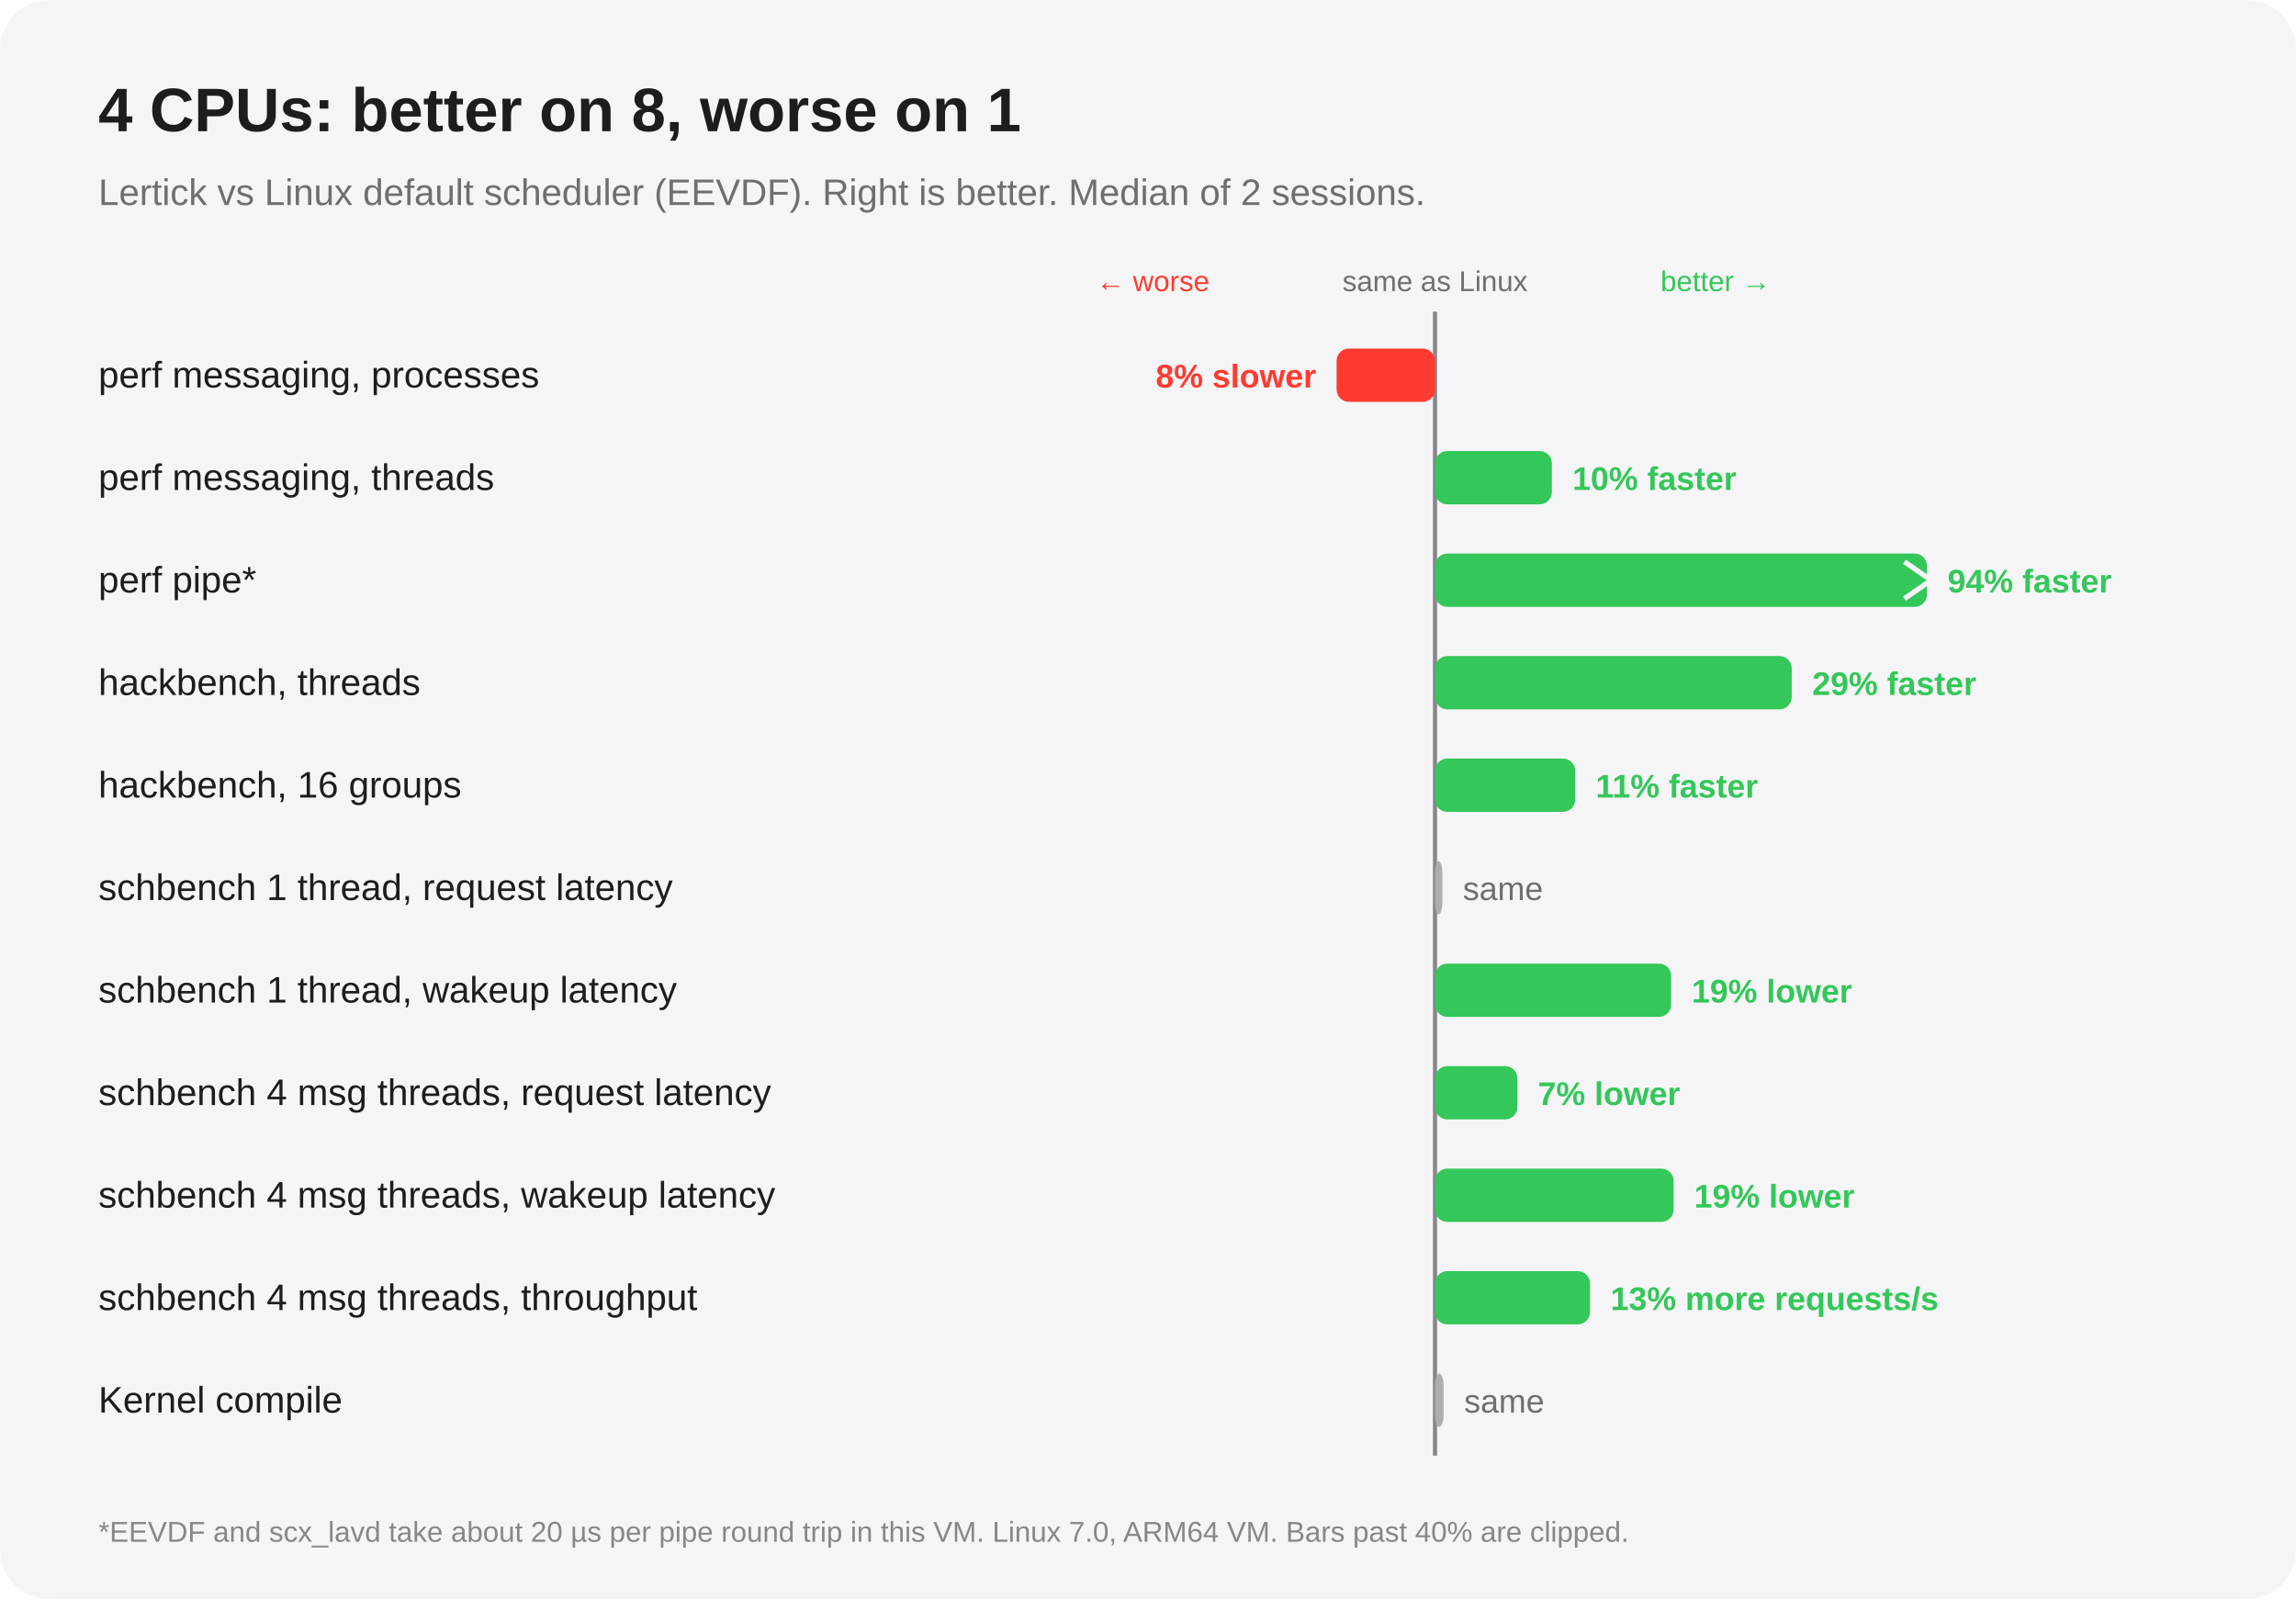
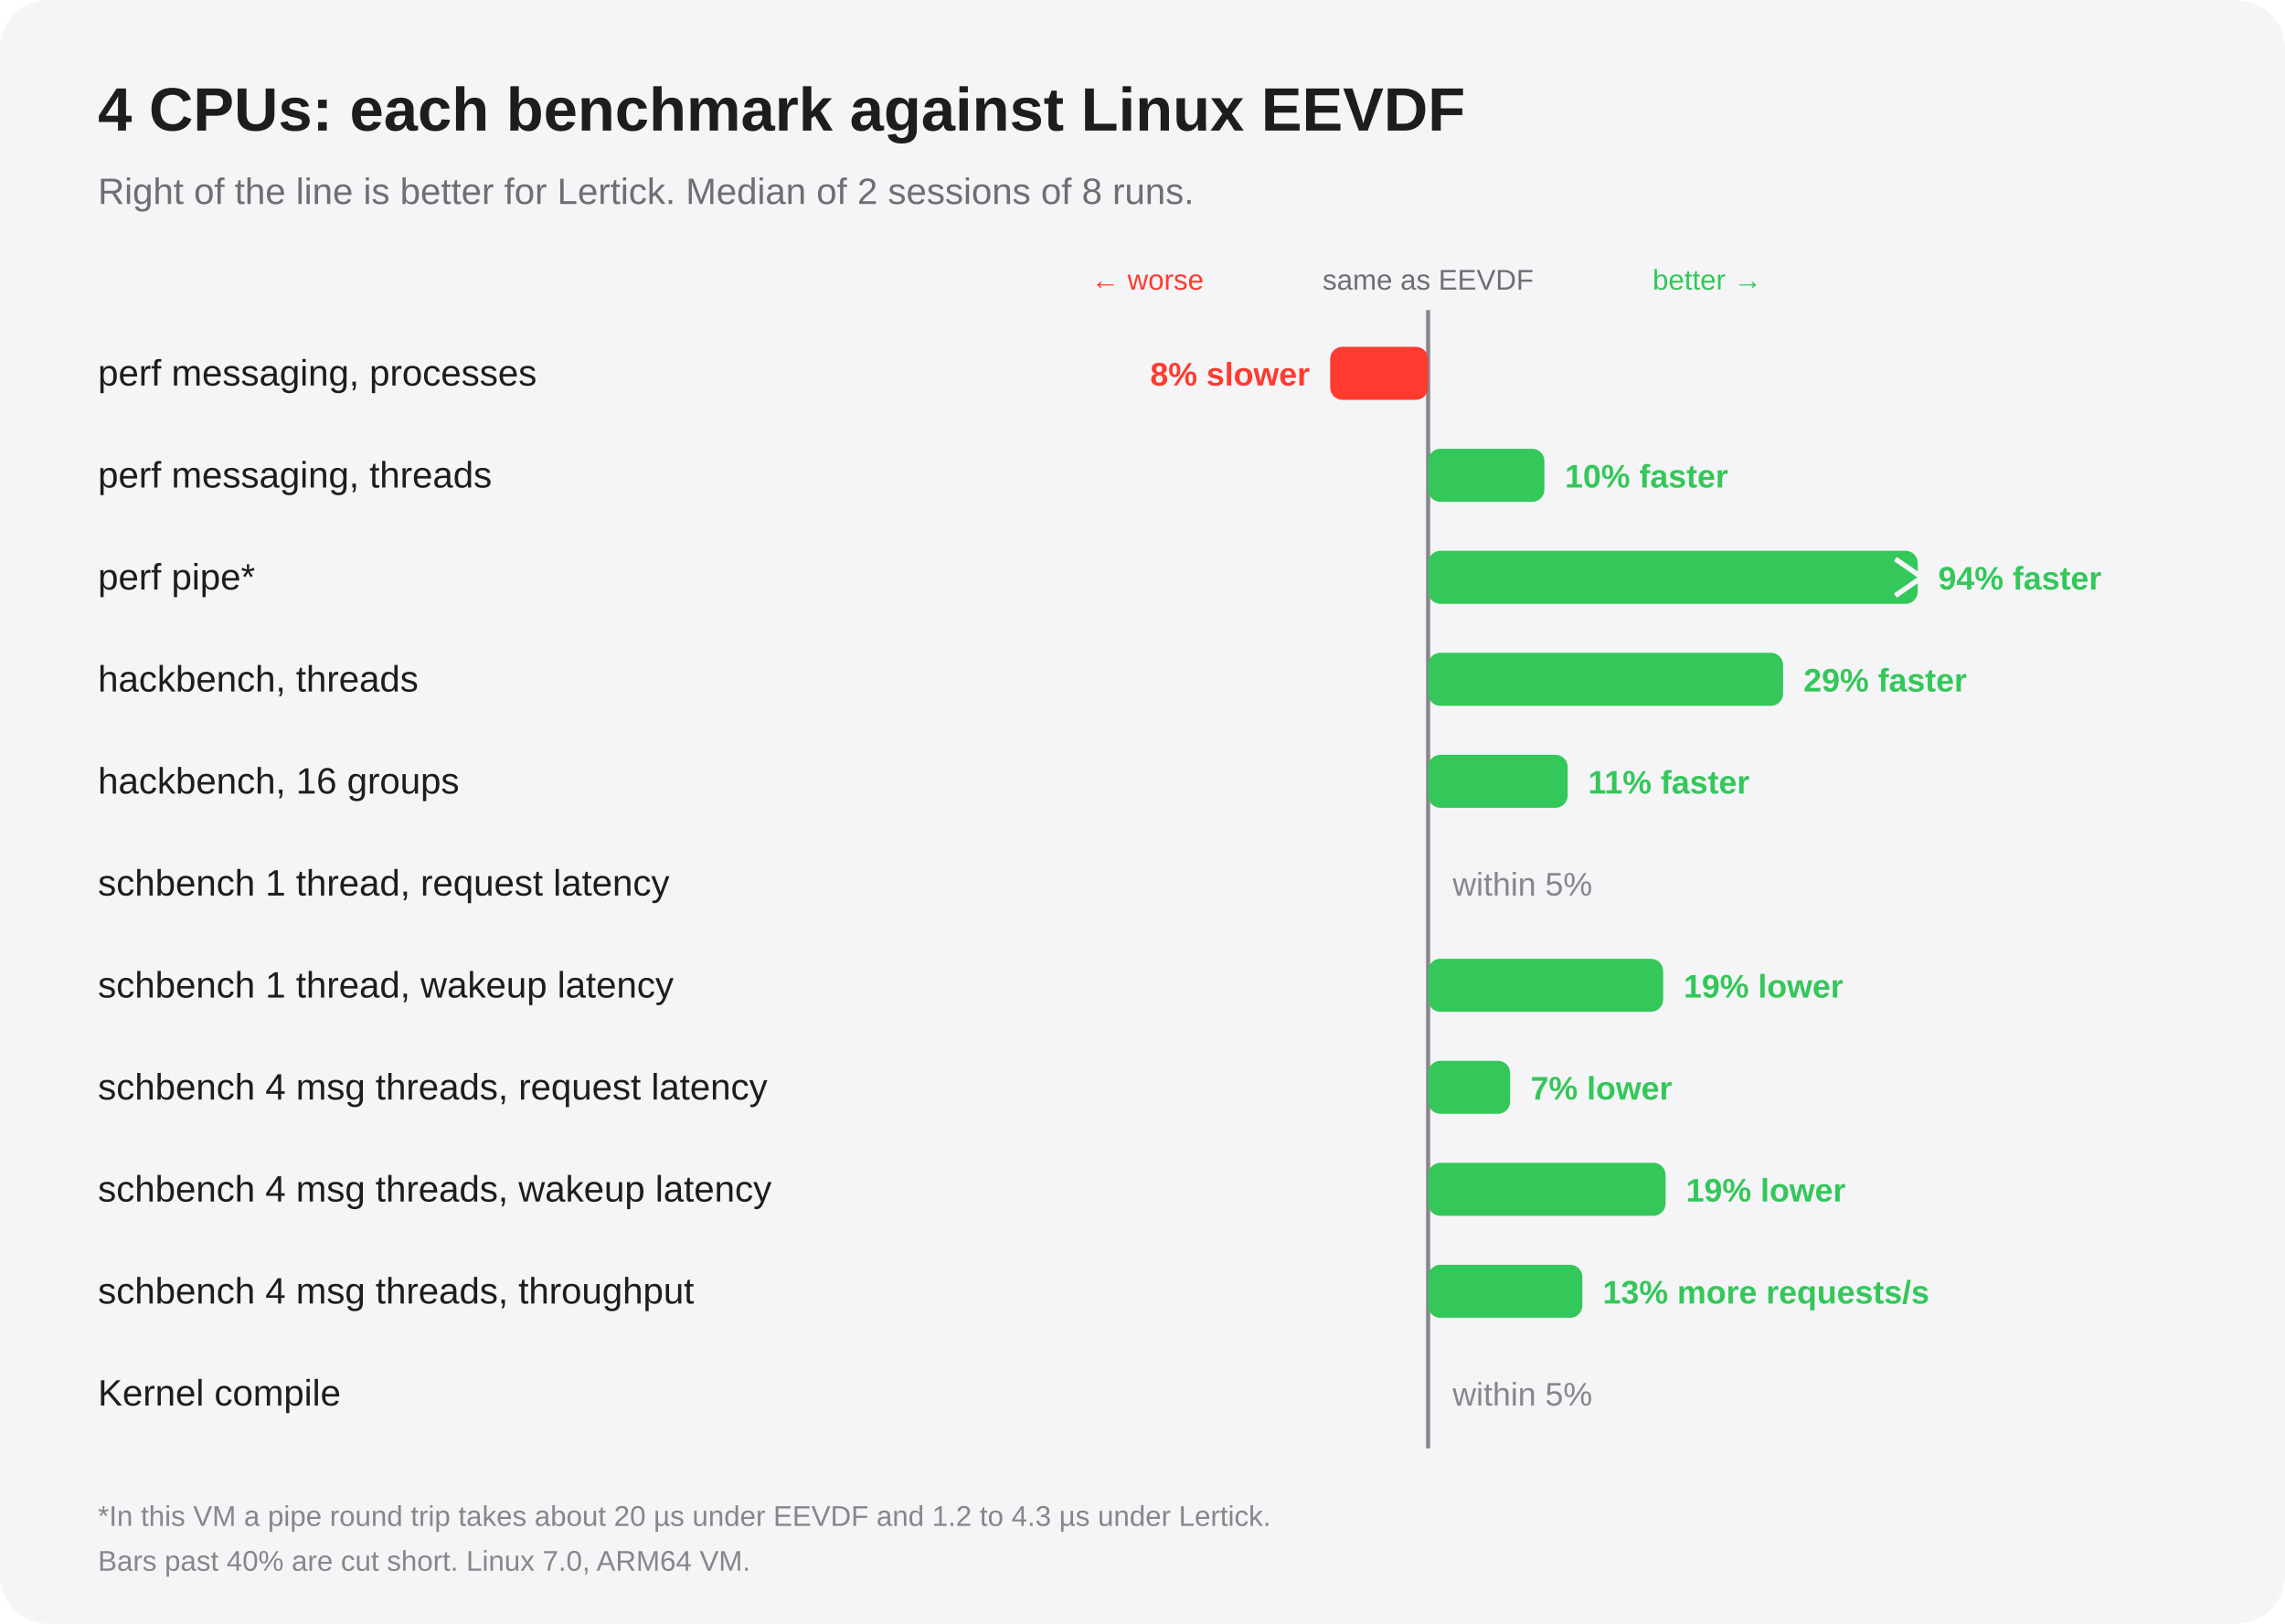
- <svg xmlns="http://www.w3.org/2000/svg" width="1120" height="780" viewBox="0 0 1120 780" role="img" aria-labelledby="t d">
-   <rect width="1120" height="780" rx="24" fill="#f5f5f7" />
-   <text x="48" y="64" font-family="-apple-system,BlinkMacSystemFont,SF Pro Display,Segoe UI,Arial,sans-serif" font-size="30" font-weight="700" fill="#1d1d1f">4 CPUs: better on 8, worse on 1</text>
-   <text x="48" y="100" font-family="-apple-system,BlinkMacSystemFont,SF Pro Display,Segoe UI,Arial,sans-serif" font-size="18" fill="#6e6e73">Lertick vs Linux default scheduler (EEVDF). Right is better. Median of 2 sessions.</text>
+ <svg xmlns="http://www.w3.org/2000/svg" width="1120" height="796" viewBox="0 0 1120 796" role="img" aria-labelledby="t d">
+   <rect width="1120" height="796" rx="24" fill="#f5f5f7" />
+   <text x="48.0" y="64.0" text-anchor="start" font-family="-apple-system,BlinkMacSystemFont,SF Pro Display,Segoe UI,Arial,sans-serif" font-size="30" font-weight="700" fill="#1d1d1f">4 CPUs: each benchmark against Linux EEVDF</text>
+   <text x="48.0" y="100.0" text-anchor="start" font-family="-apple-system,BlinkMacSystemFont,SF Pro Display,Segoe UI,Arial,sans-serif" font-size="18" font-weight="400" fill="#6e6e73">Right of the line is better for Lertick. Median of 2 sessions of 8 runs.</text>
  <line x1="700" y1="152" x2="700" y2="710" stroke="#86868b" stroke-width="2" />
-   <text x="700" y="142" text-anchor="middle" font-family="-apple-system,BlinkMacSystemFont,SF Pro Display,Segoe UI,Arial,sans-serif" font-size="14" fill="#6e6e73">same as Linux</text>
-   <text x="590" y="142" text-anchor="end" font-family="-apple-system,BlinkMacSystemFont,SF Pro Display,Segoe UI,Arial,sans-serif" font-size="14" fill="#ff3b30">← worse</text>
-   <text x="810" y="142" font-family="-apple-system,BlinkMacSystemFont,SF Pro Display,Segoe UI,Arial,sans-serif" font-size="14" fill="#34c759">better →</text>
-   <text x="48" y="189" font-family="-apple-system,BlinkMacSystemFont,SF Pro Display,Segoe UI,Arial,sans-serif" font-size="18" fill="#1d1d1f">perf messaging, processes</text>
+   <text x="700.0" y="142.0" text-anchor="middle" font-family="-apple-system,BlinkMacSystemFont,SF Pro Display,Segoe UI,Arial,sans-serif" font-size="14" font-weight="400" fill="#6e6e73">same as EEVDF</text>
+   <text x="590.0" y="142.0" text-anchor="end" font-family="-apple-system,BlinkMacSystemFont,SF Pro Display,Segoe UI,Arial,sans-serif" font-size="14" font-weight="400" fill="#ff3b30">← worse</text>
+   <text x="810.0" y="142.0" text-anchor="start" font-family="-apple-system,BlinkMacSystemFont,SF Pro Display,Segoe UI,Arial,sans-serif" font-size="14" font-weight="400" fill="#34c759">better →</text>
+   <text x="48.0" y="189.0" text-anchor="start" font-family="-apple-system,BlinkMacSystemFont,SF Pro Display,Segoe UI,Arial,sans-serif" font-size="18" font-weight="400" fill="#1d1d1f">perf messaging, processes</text>
  <rect x="652.0" y="170" width="48.0" height="26" rx="6" fill="#ff3b30" />
-   <text x="642.0" y="189" text-anchor="end" font-family="-apple-system,BlinkMacSystemFont,SF Pro Display,Segoe UI,Arial,sans-serif" font-size="16" font-weight="700" fill="#ff3b30">8% slower</text>
-   <text x="48" y="239" font-family="-apple-system,BlinkMacSystemFont,SF Pro Display,Segoe UI,Arial,sans-serif" font-size="18" fill="#1d1d1f">perf messaging, threads</text>
+   <text x="642.0" y="189.0" text-anchor="end" font-family="-apple-system,BlinkMacSystemFont,SF Pro Display,Segoe UI,Arial,sans-serif" font-size="16" font-weight="700" fill="#ff3b30">8% slower</text>
+   <text x="48.0" y="239.0" text-anchor="start" font-family="-apple-system,BlinkMacSystemFont,SF Pro Display,Segoe UI,Arial,sans-serif" font-size="18" font-weight="400" fill="#1d1d1f">perf messaging, threads</text>
  <rect x="700.0" y="220" width="57.0" height="26" rx="6" fill="#34c759" />
-   <text x="767.0" y="239" font-family="-apple-system,BlinkMacSystemFont,SF Pro Display,Segoe UI,Arial,sans-serif" font-size="16" font-weight="700" fill="#34c759">10% faster</text>
-   <text x="48" y="289" font-family="-apple-system,BlinkMacSystemFont,SF Pro Display,Segoe UI,Arial,sans-serif" font-size="18" fill="#1d1d1f">perf pipe*</text>
+   <text x="767.0" y="239.0" text-anchor="start" font-family="-apple-system,BlinkMacSystemFont,SF Pro Display,Segoe UI,Arial,sans-serif" font-size="16" font-weight="700" fill="#34c759">10% faster</text>
+   <text x="48.0" y="289.0" text-anchor="start" font-family="-apple-system,BlinkMacSystemFont,SF Pro Display,Segoe UI,Arial,sans-serif" font-size="18" font-weight="400" fill="#1d1d1f">perf pipe*</text>
  <rect x="700.0" y="270" width="240.0" height="26" rx="6" fill="#34c759" />
  <path d="M929.0 274 L942.0 283.0 L929.0 292" fill="none" stroke="#f5f5f7" stroke-width="2.5" />
-   <text x="950.0" y="289" font-family="-apple-system,BlinkMacSystemFont,SF Pro Display,Segoe UI,Arial,sans-serif" font-size="16" font-weight="700" fill="#34c759">94% faster</text>
-   <text x="48" y="339" font-family="-apple-system,BlinkMacSystemFont,SF Pro Display,Segoe UI,Arial,sans-serif" font-size="18" fill="#1d1d1f">hackbench, threads</text>
+   <text x="950.0" y="289.0" text-anchor="start" font-family="-apple-system,BlinkMacSystemFont,SF Pro Display,Segoe UI,Arial,sans-serif" font-size="16" font-weight="700" fill="#34c759">94% faster</text>
+   <text x="48.0" y="339.0" text-anchor="start" font-family="-apple-system,BlinkMacSystemFont,SF Pro Display,Segoe UI,Arial,sans-serif" font-size="18" font-weight="400" fill="#1d1d1f">hackbench, threads</text>
  <rect x="700.0" y="320" width="174.0" height="26" rx="6" fill="#34c759" />
-   <text x="884.0" y="339" font-family="-apple-system,BlinkMacSystemFont,SF Pro Display,Segoe UI,Arial,sans-serif" font-size="16" font-weight="700" fill="#34c759">29% faster</text>
-   <text x="48" y="389" font-family="-apple-system,BlinkMacSystemFont,SF Pro Display,Segoe UI,Arial,sans-serif" font-size="18" fill="#1d1d1f">hackbench, 16 groups</text>
+   <text x="884.0" y="339.0" text-anchor="start" font-family="-apple-system,BlinkMacSystemFont,SF Pro Display,Segoe UI,Arial,sans-serif" font-size="16" font-weight="700" fill="#34c759">29% faster</text>
+   <text x="48.0" y="389.0" text-anchor="start" font-family="-apple-system,BlinkMacSystemFont,SF Pro Display,Segoe UI,Arial,sans-serif" font-size="18" font-weight="400" fill="#1d1d1f">hackbench, 16 groups</text>
  <rect x="700.0" y="370" width="68.4" height="26" rx="6" fill="#34c759" />
-   <text x="778.4" y="389" font-family="-apple-system,BlinkMacSystemFont,SF Pro Display,Segoe UI,Arial,sans-serif" font-size="16" font-weight="700" fill="#34c759">11% faster</text>
-   <text x="48" y="439" font-family="-apple-system,BlinkMacSystemFont,SF Pro Display,Segoe UI,Arial,sans-serif" font-size="18" fill="#1d1d1f">schbench 1 thread, request latency</text>
-   <rect x="700.0" y="420" width="3.6" height="26" rx="6" fill="#aeaeb2" />
-   <text x="713.6" y="439" font-family="-apple-system,BlinkMacSystemFont,SF Pro Display,Segoe UI,Arial,sans-serif" font-size="16" font-weight="400" fill="#6e6e73">same</text>
-   <text x="48" y="489" font-family="-apple-system,BlinkMacSystemFont,SF Pro Display,Segoe UI,Arial,sans-serif" font-size="18" fill="#1d1d1f">schbench 1 thread, wakeup latency</text>
+   <text x="778.4" y="389.0" text-anchor="start" font-family="-apple-system,BlinkMacSystemFont,SF Pro Display,Segoe UI,Arial,sans-serif" font-size="16" font-weight="700" fill="#34c759">11% faster</text>
+   <text x="48.0" y="439.0" text-anchor="start" font-family="-apple-system,BlinkMacSystemFont,SF Pro Display,Segoe UI,Arial,sans-serif" font-size="18" font-weight="400" fill="#1d1d1f">schbench 1 thread, request latency</text>
+   <text x="712.0" y="439.0" text-anchor="start" font-family="-apple-system,BlinkMacSystemFont,SF Pro Display,Segoe UI,Arial,sans-serif" font-size="16" font-weight="400" fill="#86868b">within 5%</text>
+   <text x="48.0" y="489.0" text-anchor="start" font-family="-apple-system,BlinkMacSystemFont,SF Pro Display,Segoe UI,Arial,sans-serif" font-size="18" font-weight="400" fill="#1d1d1f">schbench 1 thread, wakeup latency</text>
  <rect x="700.0" y="470" width="115.2" height="26" rx="6" fill="#34c759" />
-   <text x="825.2" y="489" font-family="-apple-system,BlinkMacSystemFont,SF Pro Display,Segoe UI,Arial,sans-serif" font-size="16" font-weight="700" fill="#34c759">19% lower</text>
-   <text x="48" y="539" font-family="-apple-system,BlinkMacSystemFont,SF Pro Display,Segoe UI,Arial,sans-serif" font-size="18" fill="#1d1d1f">schbench 4 msg threads, request latency</text>
+   <text x="825.2" y="489.0" text-anchor="start" font-family="-apple-system,BlinkMacSystemFont,SF Pro Display,Segoe UI,Arial,sans-serif" font-size="16" font-weight="700" fill="#34c759">19% lower</text>
+   <text x="48.0" y="539.0" text-anchor="start" font-family="-apple-system,BlinkMacSystemFont,SF Pro Display,Segoe UI,Arial,sans-serif" font-size="18" font-weight="400" fill="#1d1d1f">schbench 4 msg threads, request latency</text>
  <rect x="700.0" y="520" width="40.2" height="26" rx="6" fill="#34c759" />
-   <text x="750.2" y="539" font-family="-apple-system,BlinkMacSystemFont,SF Pro Display,Segoe UI,Arial,sans-serif" font-size="16" font-weight="700" fill="#34c759">7% lower</text>
-   <text x="48" y="589" font-family="-apple-system,BlinkMacSystemFont,SF Pro Display,Segoe UI,Arial,sans-serif" font-size="18" fill="#1d1d1f">schbench 4 msg threads, wakeup latency</text>
+   <text x="750.2" y="539.0" text-anchor="start" font-family="-apple-system,BlinkMacSystemFont,SF Pro Display,Segoe UI,Arial,sans-serif" font-size="16" font-weight="700" fill="#34c759">7% lower</text>
+   <text x="48.0" y="589.0" text-anchor="start" font-family="-apple-system,BlinkMacSystemFont,SF Pro Display,Segoe UI,Arial,sans-serif" font-size="18" font-weight="400" fill="#1d1d1f">schbench 4 msg threads, wakeup latency</text>
  <rect x="700.0" y="570" width="116.4" height="26" rx="6" fill="#34c759" />
-   <text x="826.4" y="589" font-family="-apple-system,BlinkMacSystemFont,SF Pro Display,Segoe UI,Arial,sans-serif" font-size="16" font-weight="700" fill="#34c759">19% lower</text>
-   <text x="48" y="639" font-family="-apple-system,BlinkMacSystemFont,SF Pro Display,Segoe UI,Arial,sans-serif" font-size="18" fill="#1d1d1f">schbench 4 msg threads, throughput</text>
+   <text x="826.4" y="589.0" text-anchor="start" font-family="-apple-system,BlinkMacSystemFont,SF Pro Display,Segoe UI,Arial,sans-serif" font-size="16" font-weight="700" fill="#34c759">19% lower</text>
+   <text x="48.0" y="639.0" text-anchor="start" font-family="-apple-system,BlinkMacSystemFont,SF Pro Display,Segoe UI,Arial,sans-serif" font-size="18" font-weight="400" fill="#1d1d1f">schbench 4 msg threads, throughput</text>
  <rect x="700.0" y="620" width="75.6" height="26" rx="6" fill="#34c759" />
-   <text x="785.6" y="639" font-family="-apple-system,BlinkMacSystemFont,SF Pro Display,Segoe UI,Arial,sans-serif" font-size="16" font-weight="700" fill="#34c759">13% more requests/s</text>
-   <text x="48" y="689" font-family="-apple-system,BlinkMacSystemFont,SF Pro Display,Segoe UI,Arial,sans-serif" font-size="18" fill="#1d1d1f">Kernel compile</text>
-   <rect x="700.0" y="670" width="4.2" height="26" rx="6" fill="#aeaeb2" />
-   <text x="714.2" y="689" font-family="-apple-system,BlinkMacSystemFont,SF Pro Display,Segoe UI,Arial,sans-serif" font-size="16" font-weight="400" fill="#6e6e73">same</text>
-   <text x="48" y="752" font-family="-apple-system,BlinkMacSystemFont,SF Pro Display,Segoe UI,Arial,sans-serif" font-size="14" fill="#86868b">*EEVDF and scx_lavd take about 20 µs per pipe round trip in this VM. Linux 7.0, ARM64 VM. Bars past 40% are clipped.</text>
+   <text x="785.6" y="639.0" text-anchor="start" font-family="-apple-system,BlinkMacSystemFont,SF Pro Display,Segoe UI,Arial,sans-serif" font-size="16" font-weight="700" fill="#34c759">13% more requests/s</text>
+   <text x="48.0" y="689.0" text-anchor="start" font-family="-apple-system,BlinkMacSystemFont,SF Pro Display,Segoe UI,Arial,sans-serif" font-size="18" font-weight="400" fill="#1d1d1f">Kernel compile</text>
+   <text x="712.0" y="689.0" text-anchor="start" font-family="-apple-system,BlinkMacSystemFont,SF Pro Display,Segoe UI,Arial,sans-serif" font-size="16" font-weight="400" fill="#86868b">within 5%</text>
+   <text x="48.0" y="748.0" text-anchor="start" font-family="-apple-system,BlinkMacSystemFont,SF Pro Display,Segoe UI,Arial,sans-serif" font-size="14" font-weight="400" fill="#86868b">*In this VM a pipe round trip takes about 20 µs under EEVDF and 1.2 to 4.3 µs under Lertick.</text>
+   <text x="48.0" y="770.0" text-anchor="start" font-family="-apple-system,BlinkMacSystemFont,SF Pro Display,Segoe UI,Arial,sans-serif" font-size="14" font-weight="400" fill="#86868b">Bars past 40% are cut short. Linux 7.0, ARM64 VM.</text>
</svg>
